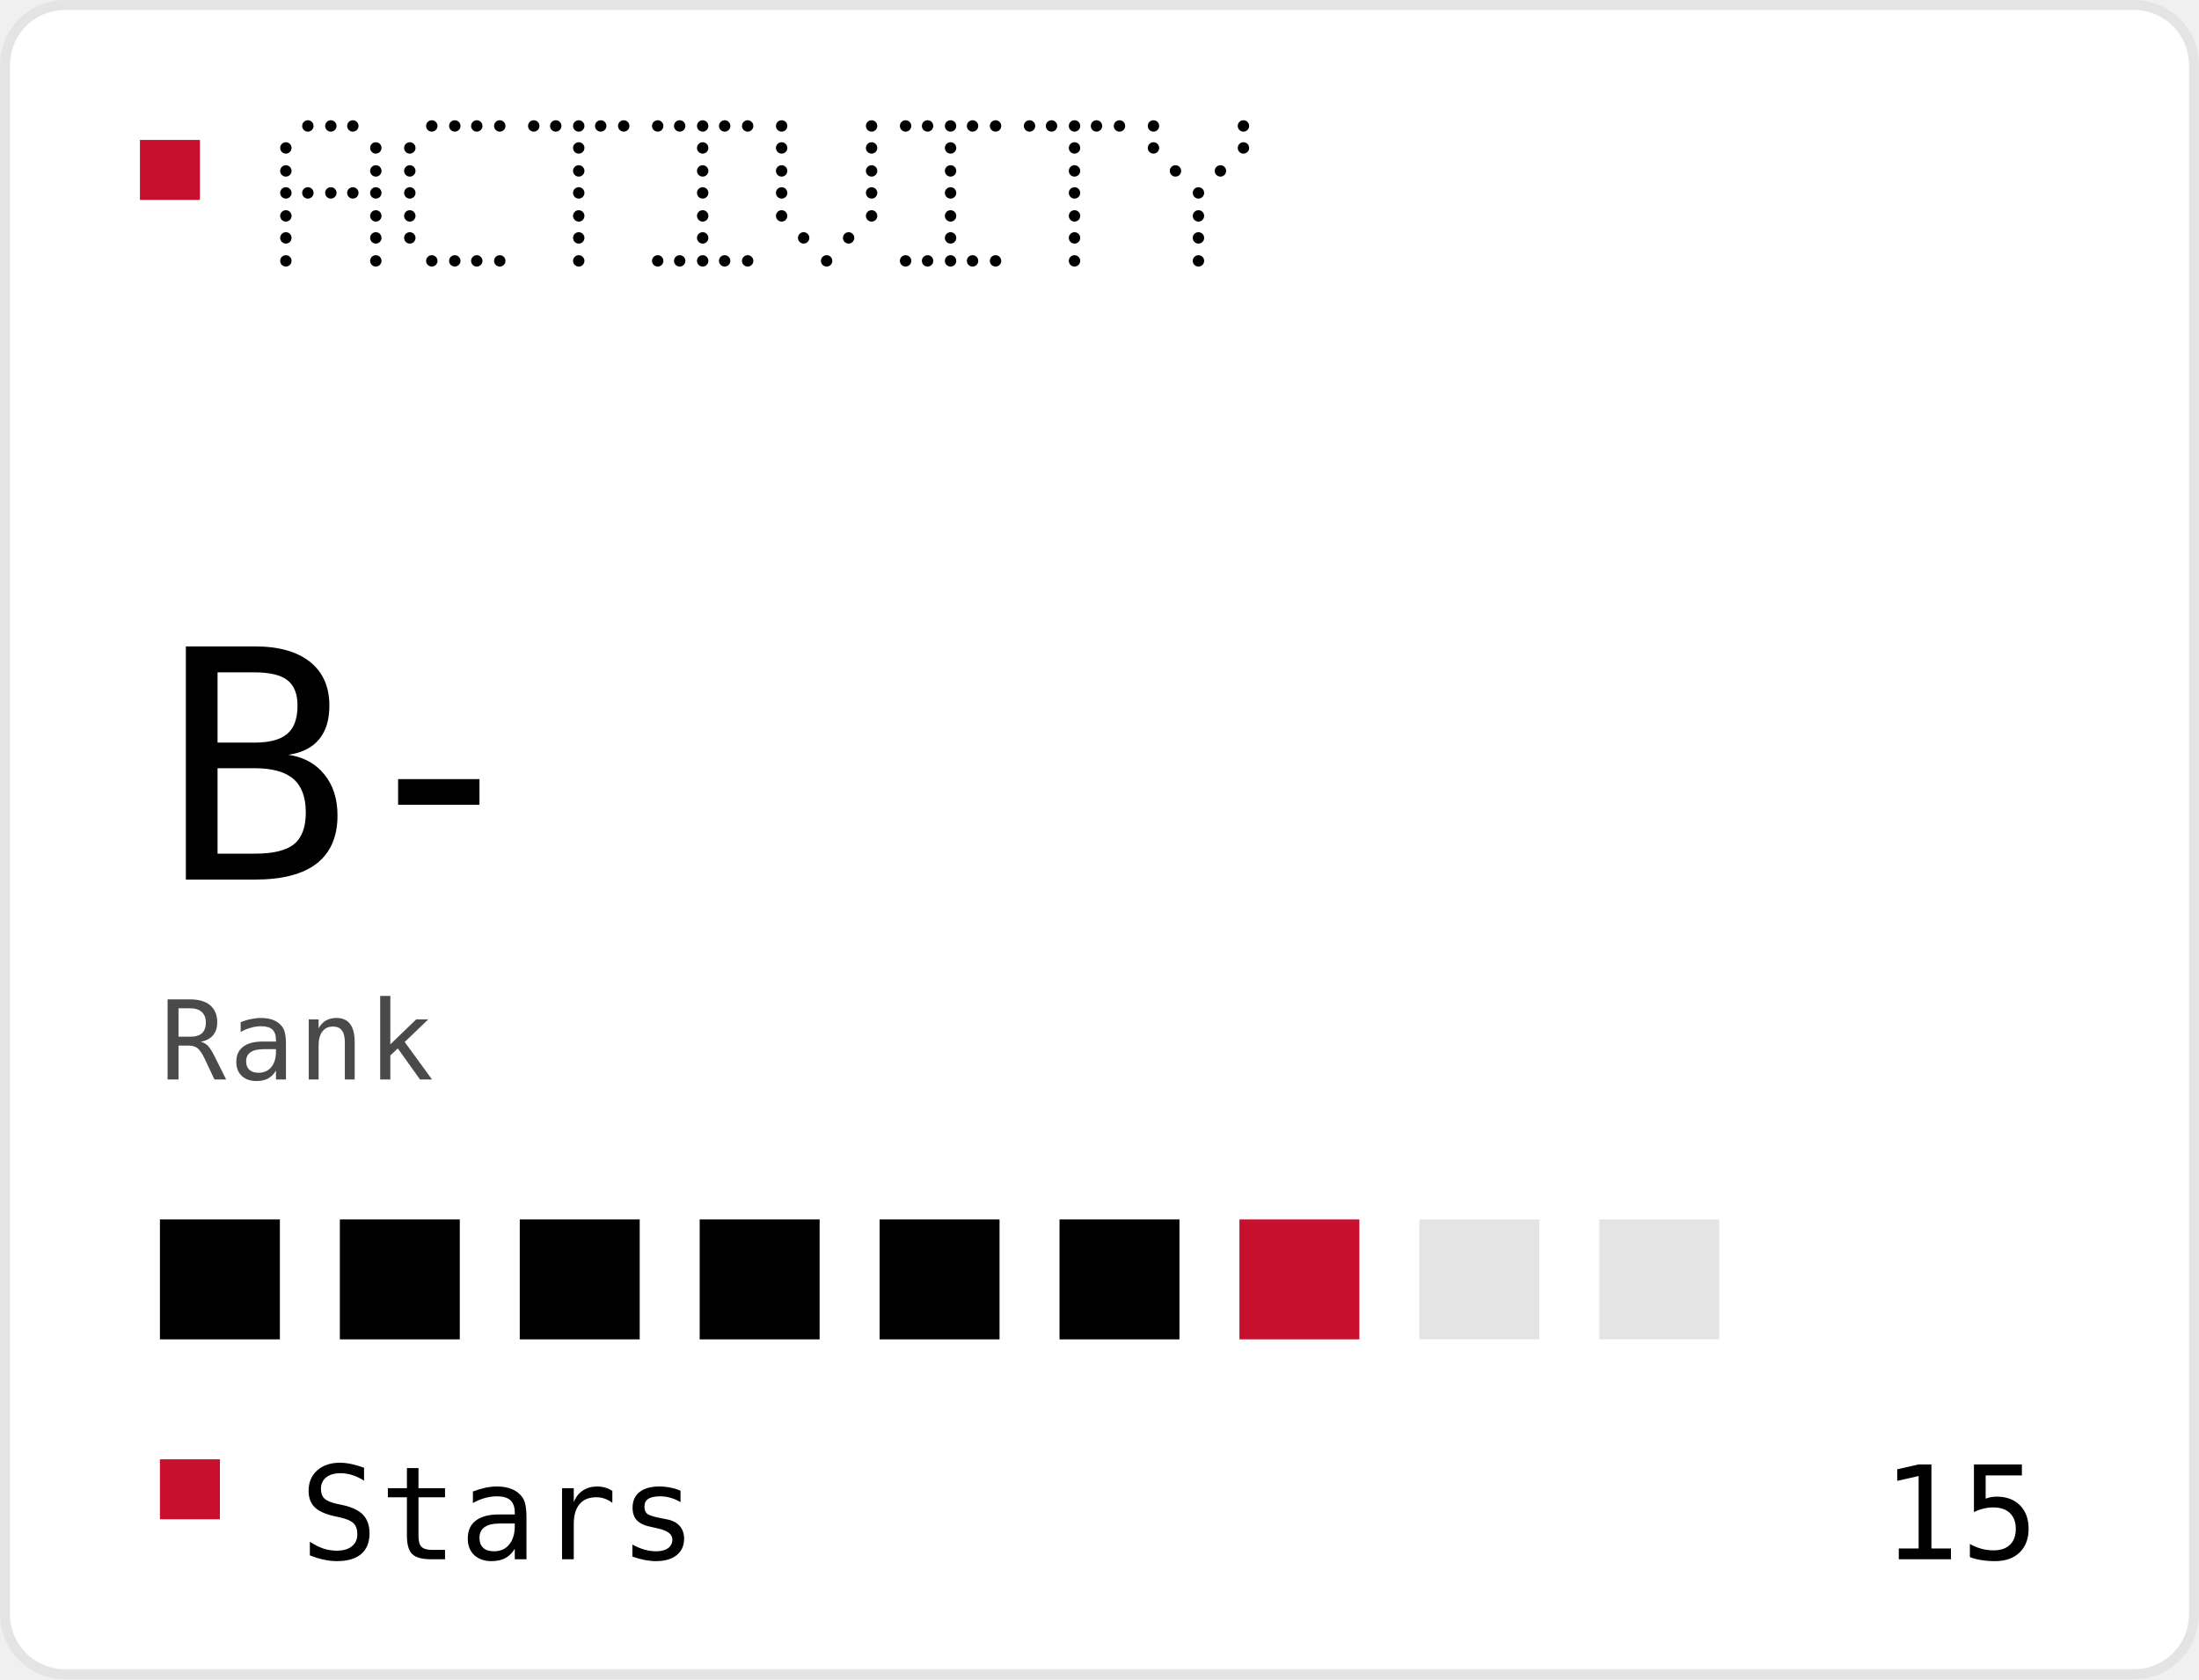
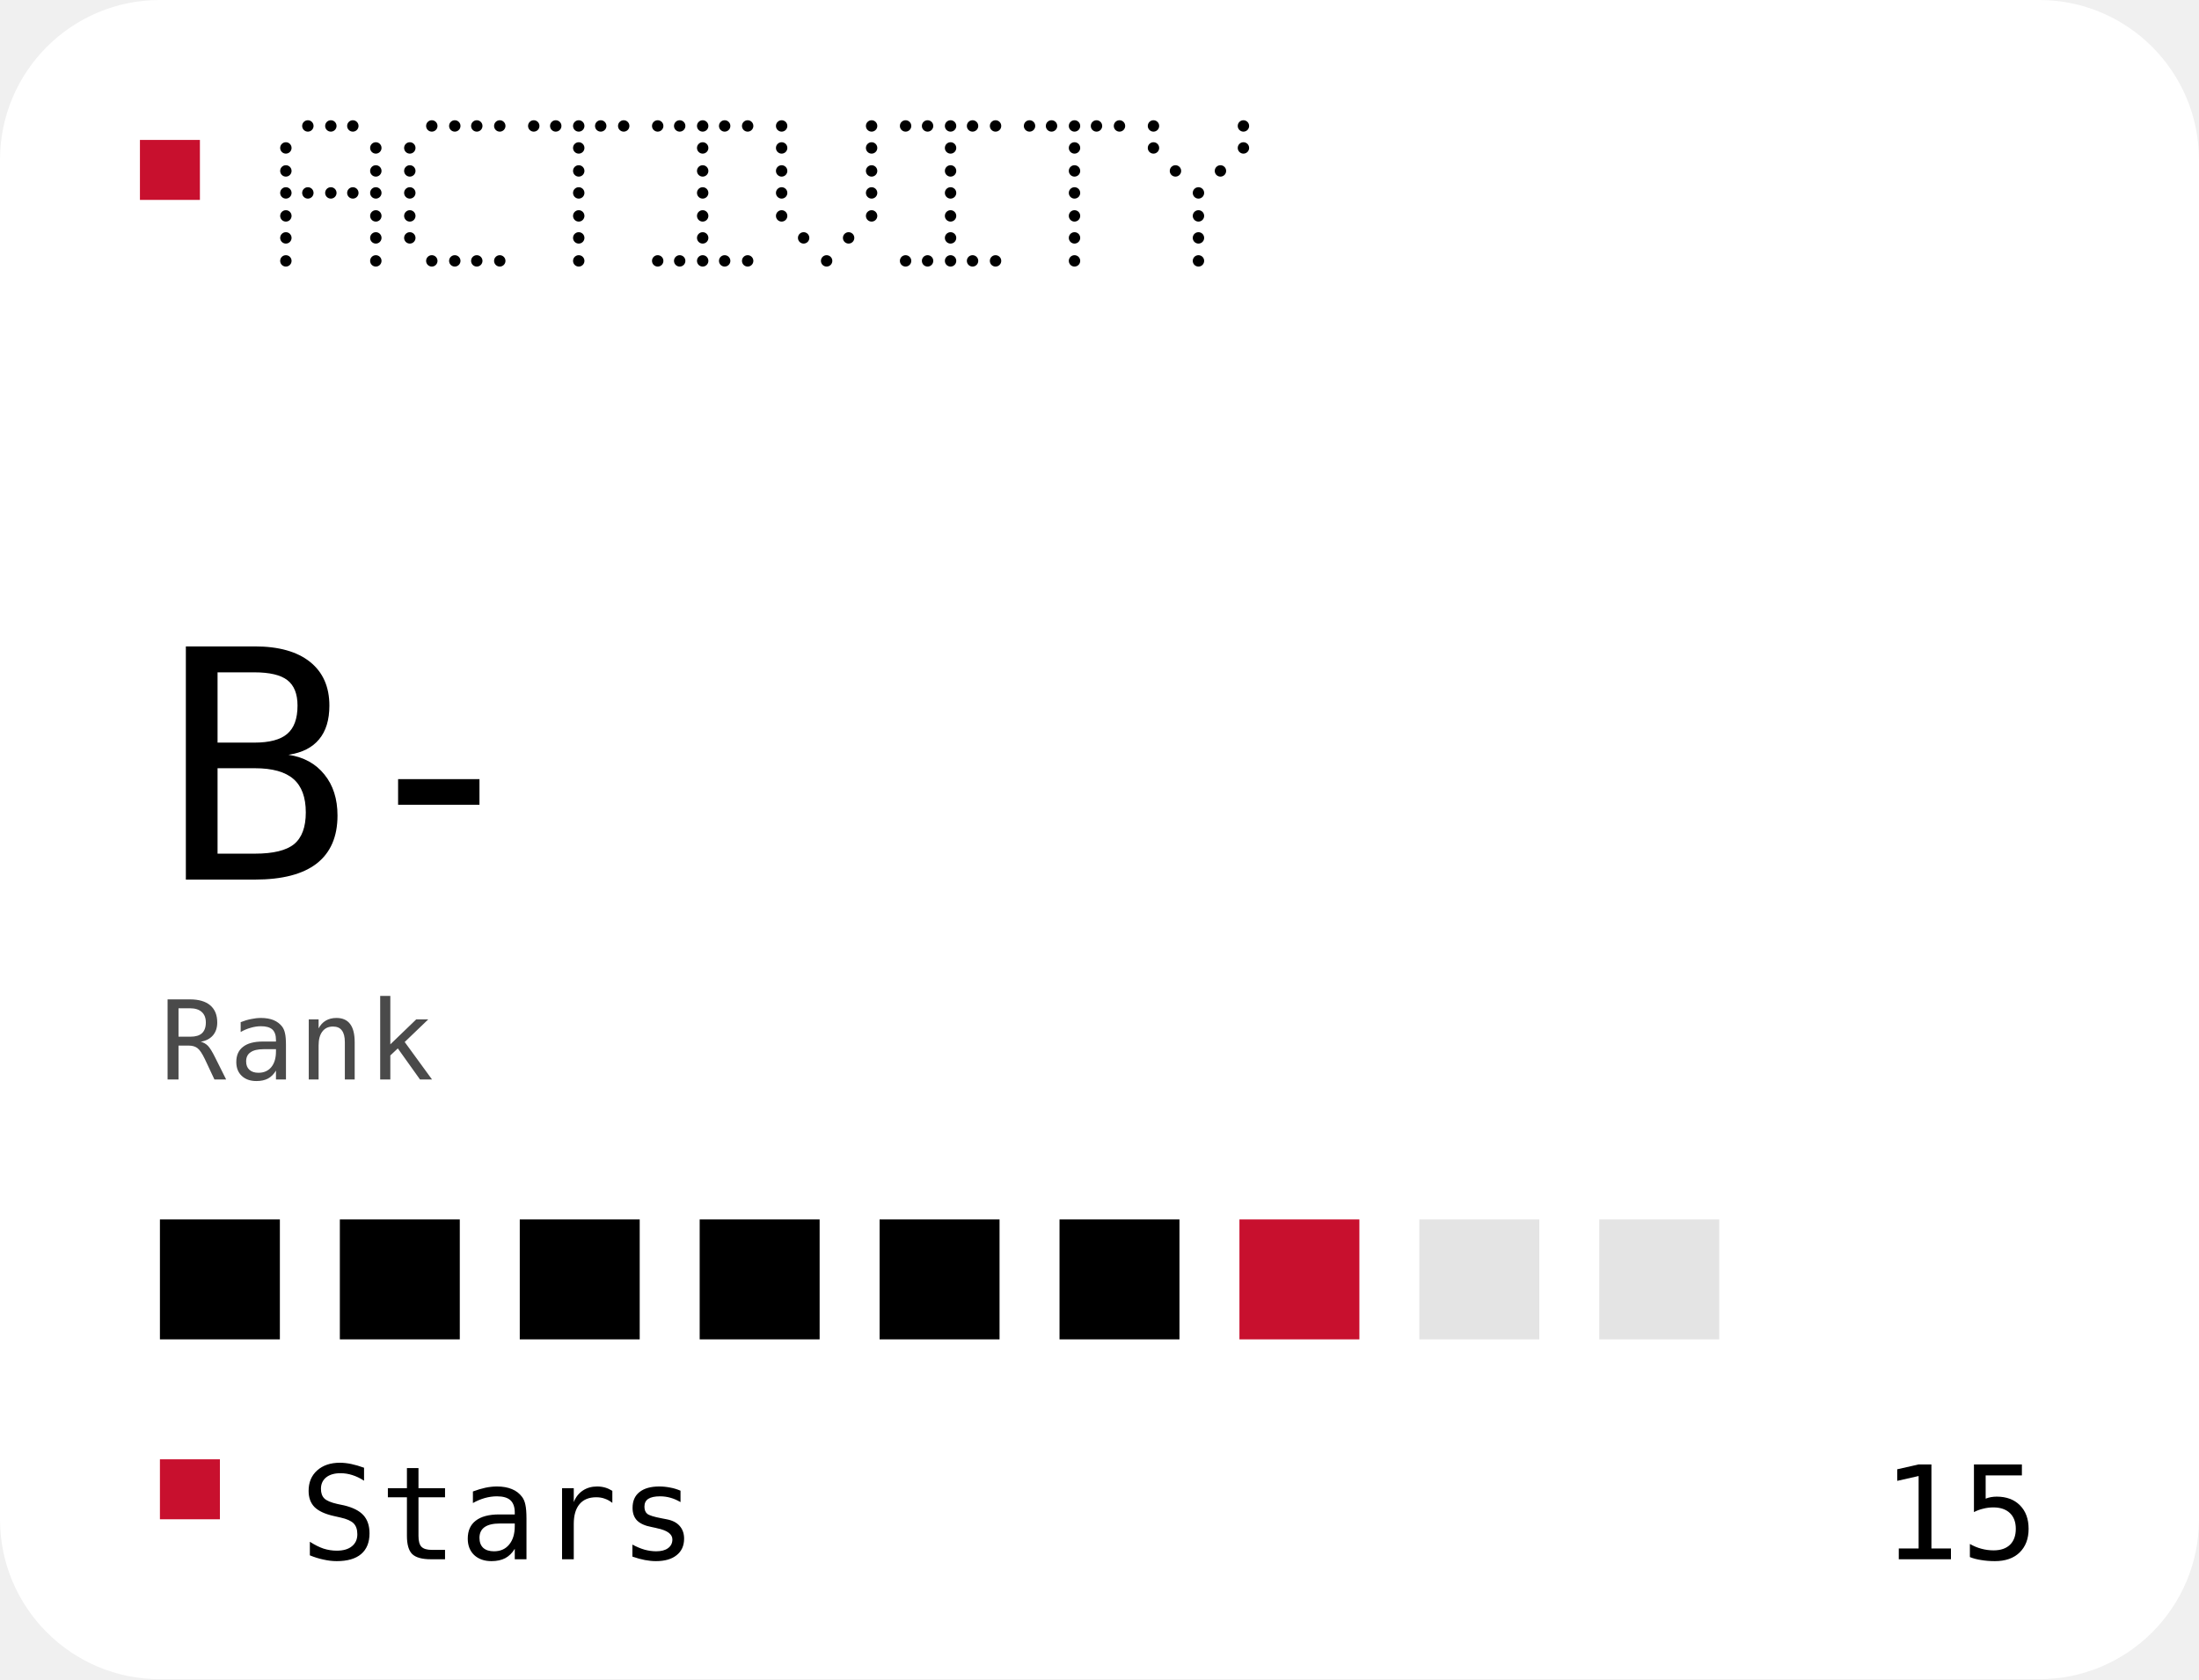
<svg xmlns="http://www.w3.org/2000/svg" width="220" height="168" viewBox="0 0 220 168" role="img">
-   <rect x="0.5" y="0.5" width="219" height="167" rx="6" fill="#FFFFFF" stroke="#E4E4E4" stroke-width="1" />
+   <rect width="220" height="168" rx="16" fill="#FFFFFF" />
  <rect x="14" y="14" width="6" height="6" fill="#C8102E" />
  <circle cx="30.8" cy="12.6" r="0.57" fill="#000000" />
  <circle cx="33.1" cy="12.6" r="0.57" fill="#000000" />
  <circle cx="35.3" cy="12.6" r="0.57" fill="#000000" />
  <circle cx="28.6" cy="14.8" r="0.57" fill="#000000" />
  <circle cx="37.6" cy="14.8" r="0.57" fill="#000000" />
  <circle cx="28.6" cy="17.1" r="0.57" fill="#000000" />
  <circle cx="37.6" cy="17.1" r="0.57" fill="#000000" />
  <circle cx="28.6" cy="19.3" r="0.57" fill="#000000" />
  <circle cx="30.8" cy="19.3" r="0.57" fill="#000000" />
  <circle cx="33.1" cy="19.3" r="0.57" fill="#000000" />
  <circle cx="35.3" cy="19.3" r="0.57" fill="#000000" />
  <circle cx="37.6" cy="19.3" r="0.57" fill="#000000" />
  <circle cx="28.6" cy="21.6" r="0.57" fill="#000000" />
  <circle cx="37.6" cy="21.6" r="0.57" fill="#000000" />
  <circle cx="28.6" cy="23.8" r="0.57" fill="#000000" />
  <circle cx="37.6" cy="23.8" r="0.57" fill="#000000" />
  <circle cx="28.6" cy="26.1" r="0.57" fill="#000000" />
  <circle cx="37.6" cy="26.1" r="0.57" fill="#000000" />
  <circle cx="43.2" cy="12.6" r="0.57" fill="#000000" />
  <circle cx="45.5" cy="12.6" r="0.57" fill="#000000" />
  <circle cx="47.7" cy="12.6" r="0.57" fill="#000000" />
  <circle cx="50.0" cy="12.6" r="0.57" fill="#000000" />
  <circle cx="41.0" cy="14.8" r="0.57" fill="#000000" />
  <circle cx="41.0" cy="17.1" r="0.57" fill="#000000" />
  <circle cx="41.0" cy="19.3" r="0.57" fill="#000000" />
  <circle cx="41.0" cy="21.6" r="0.57" fill="#000000" />
  <circle cx="41.0" cy="23.8" r="0.57" fill="#000000" />
  <circle cx="43.2" cy="26.1" r="0.57" fill="#000000" />
  <circle cx="45.5" cy="26.1" r="0.57" fill="#000000" />
  <circle cx="47.7" cy="26.1" r="0.57" fill="#000000" />
  <circle cx="50.0" cy="26.1" r="0.57" fill="#000000" />
  <circle cx="53.4" cy="12.6" r="0.57" fill="#000000" />
  <circle cx="55.6" cy="12.6" r="0.57" fill="#000000" />
  <circle cx="57.9" cy="12.6" r="0.57" fill="#000000" />
  <circle cx="60.1" cy="12.6" r="0.57" fill="#000000" />
  <circle cx="62.4" cy="12.6" r="0.57" fill="#000000" />
  <circle cx="57.9" cy="14.8" r="0.57" fill="#000000" />
  <circle cx="57.9" cy="17.1" r="0.57" fill="#000000" />
  <circle cx="57.9" cy="19.3" r="0.57" fill="#000000" />
  <circle cx="57.9" cy="21.6" r="0.57" fill="#000000" />
  <circle cx="57.9" cy="23.8" r="0.57" fill="#000000" />
  <circle cx="57.9" cy="26.1" r="0.57" fill="#000000" />
  <circle cx="65.8" cy="12.6" r="0.57" fill="#000000" />
  <circle cx="68.0" cy="12.6" r="0.57" fill="#000000" />
  <circle cx="70.3" cy="12.6" r="0.57" fill="#000000" />
  <circle cx="72.5" cy="12.6" r="0.57" fill="#000000" />
  <circle cx="74.8" cy="12.6" r="0.57" fill="#000000" />
  <circle cx="70.3" cy="14.8" r="0.57" fill="#000000" />
  <circle cx="70.3" cy="17.1" r="0.57" fill="#000000" />
  <circle cx="70.3" cy="19.3" r="0.57" fill="#000000" />
  <circle cx="70.3" cy="21.6" r="0.57" fill="#000000" />
  <circle cx="70.3" cy="23.8" r="0.57" fill="#000000" />
  <circle cx="65.8" cy="26.1" r="0.57" fill="#000000" />
  <circle cx="68.0" cy="26.1" r="0.57" fill="#000000" />
  <circle cx="70.3" cy="26.1" r="0.57" fill="#000000" />
  <circle cx="72.5" cy="26.1" r="0.57" fill="#000000" />
  <circle cx="74.8" cy="26.1" r="0.57" fill="#000000" />
  <circle cx="78.2" cy="12.6" r="0.57" fill="#000000" />
  <circle cx="87.2" cy="12.6" r="0.57" fill="#000000" />
  <circle cx="78.2" cy="14.8" r="0.57" fill="#000000" />
  <circle cx="87.2" cy="14.8" r="0.57" fill="#000000" />
  <circle cx="78.2" cy="17.1" r="0.57" fill="#000000" />
  <circle cx="87.2" cy="17.1" r="0.57" fill="#000000" />
  <circle cx="78.2" cy="19.3" r="0.57" fill="#000000" />
  <circle cx="87.2" cy="19.3" r="0.57" fill="#000000" />
  <circle cx="78.2" cy="21.6" r="0.57" fill="#000000" />
  <circle cx="87.2" cy="21.6" r="0.57" fill="#000000" />
  <circle cx="80.4" cy="23.8" r="0.57" fill="#000000" />
  <circle cx="84.9" cy="23.8" r="0.57" fill="#000000" />
  <circle cx="82.7" cy="26.1" r="0.57" fill="#000000" />
  <circle cx="90.6" cy="12.6" r="0.57" fill="#000000" />
  <circle cx="92.8" cy="12.6" r="0.57" fill="#000000" />
  <circle cx="95.1" cy="12.6" r="0.57" fill="#000000" />
  <circle cx="97.3" cy="12.6" r="0.57" fill="#000000" />
  <circle cx="99.6" cy="12.6" r="0.57" fill="#000000" />
  <circle cx="95.1" cy="14.8" r="0.57" fill="#000000" />
  <circle cx="95.1" cy="17.1" r="0.57" fill="#000000" />
  <circle cx="95.1" cy="19.3" r="0.57" fill="#000000" />
  <circle cx="95.1" cy="21.6" r="0.57" fill="#000000" />
  <circle cx="95.1" cy="23.8" r="0.57" fill="#000000" />
  <circle cx="90.6" cy="26.1" r="0.57" fill="#000000" />
  <circle cx="92.8" cy="26.1" r="0.57" fill="#000000" />
  <circle cx="95.1" cy="26.1" r="0.57" fill="#000000" />
  <circle cx="97.3" cy="26.1" r="0.57" fill="#000000" />
  <circle cx="99.6" cy="26.1" r="0.57" fill="#000000" />
  <circle cx="103.0" cy="12.6" r="0.57" fill="#000000" />
  <circle cx="105.2" cy="12.6" r="0.57" fill="#000000" />
  <circle cx="107.5" cy="12.6" r="0.57" fill="#000000" />
  <circle cx="109.7" cy="12.6" r="0.57" fill="#000000" />
  <circle cx="112.0" cy="12.6" r="0.57" fill="#000000" />
  <circle cx="107.5" cy="14.8" r="0.57" fill="#000000" />
  <circle cx="107.5" cy="17.1" r="0.57" fill="#000000" />
  <circle cx="107.5" cy="19.3" r="0.57" fill="#000000" />
  <circle cx="107.5" cy="21.6" r="0.57" fill="#000000" />
  <circle cx="107.5" cy="23.8" r="0.57" fill="#000000" />
  <circle cx="107.5" cy="26.1" r="0.57" fill="#000000" />
  <circle cx="115.4" cy="12.6" r="0.57" fill="#000000" />
  <circle cx="124.4" cy="12.6" r="0.57" fill="#000000" />
  <circle cx="115.4" cy="14.8" r="0.57" fill="#000000" />
  <circle cx="124.4" cy="14.8" r="0.57" fill="#000000" />
  <circle cx="117.6" cy="17.1" r="0.57" fill="#000000" />
  <circle cx="122.1" cy="17.1" r="0.57" fill="#000000" />
  <circle cx="119.9" cy="19.3" r="0.57" fill="#000000" />
  <circle cx="119.9" cy="21.6" r="0.57" fill="#000000" />
  <circle cx="119.9" cy="23.8" r="0.57" fill="#000000" />
  <circle cx="119.9" cy="26.1" r="0.57" fill="#000000" />
  <text x="16" y="88" fill="#000000" text-anchor="start" font-family="ui-monospace, Geist Mono, monospace" font-size="32" letter-spacing="-1" dominant-baseline="auto">B-</text>
  <text x="16" y="108" fill="#4A4A4A" text-anchor="start" font-family="ui-monospace, Geist Mono, monospace" font-size="11" letter-spacing="0.3" dominant-baseline="auto">Rank</text>
  <rect x="16.0" y="122.0" width="12" height="12" fill="#000000" />
  <rect x="34.0" y="122.0" width="12" height="12" fill="#000000" />
  <rect x="52.0" y="122.0" width="12" height="12" fill="#000000" />
  <rect x="70.0" y="122.0" width="12" height="12" fill="#000000" />
  <rect x="88.0" y="122.0" width="12" height="12" fill="#000000" />
  <rect x="106.0" y="122.0" width="12" height="12" fill="#000000" />
  <rect x="124.0" y="122.0" width="12" height="12" fill="#C8102E" />
  <rect x="142.0" y="122.0" width="12" height="12" fill="#E4E4E4" />
  <rect x="160.0" y="122.0" width="12" height="12" fill="#E4E4E4" />
  <rect x="16" y="146" width="6" height="6" fill="#C8102E" />
  <text x="30" y="156" fill="#000000" text-anchor="start" font-family="ui-monospace, Geist Mono, monospace" font-size="13" letter-spacing="0.15" dominant-baseline="auto">Stars</text>
  <text x="204" y="156" fill="#000000" text-anchor="end" font-family="ui-monospace, Geist Mono, monospace" font-size="13" letter-spacing="0.1" dominant-baseline="auto">15</text>
</svg>
